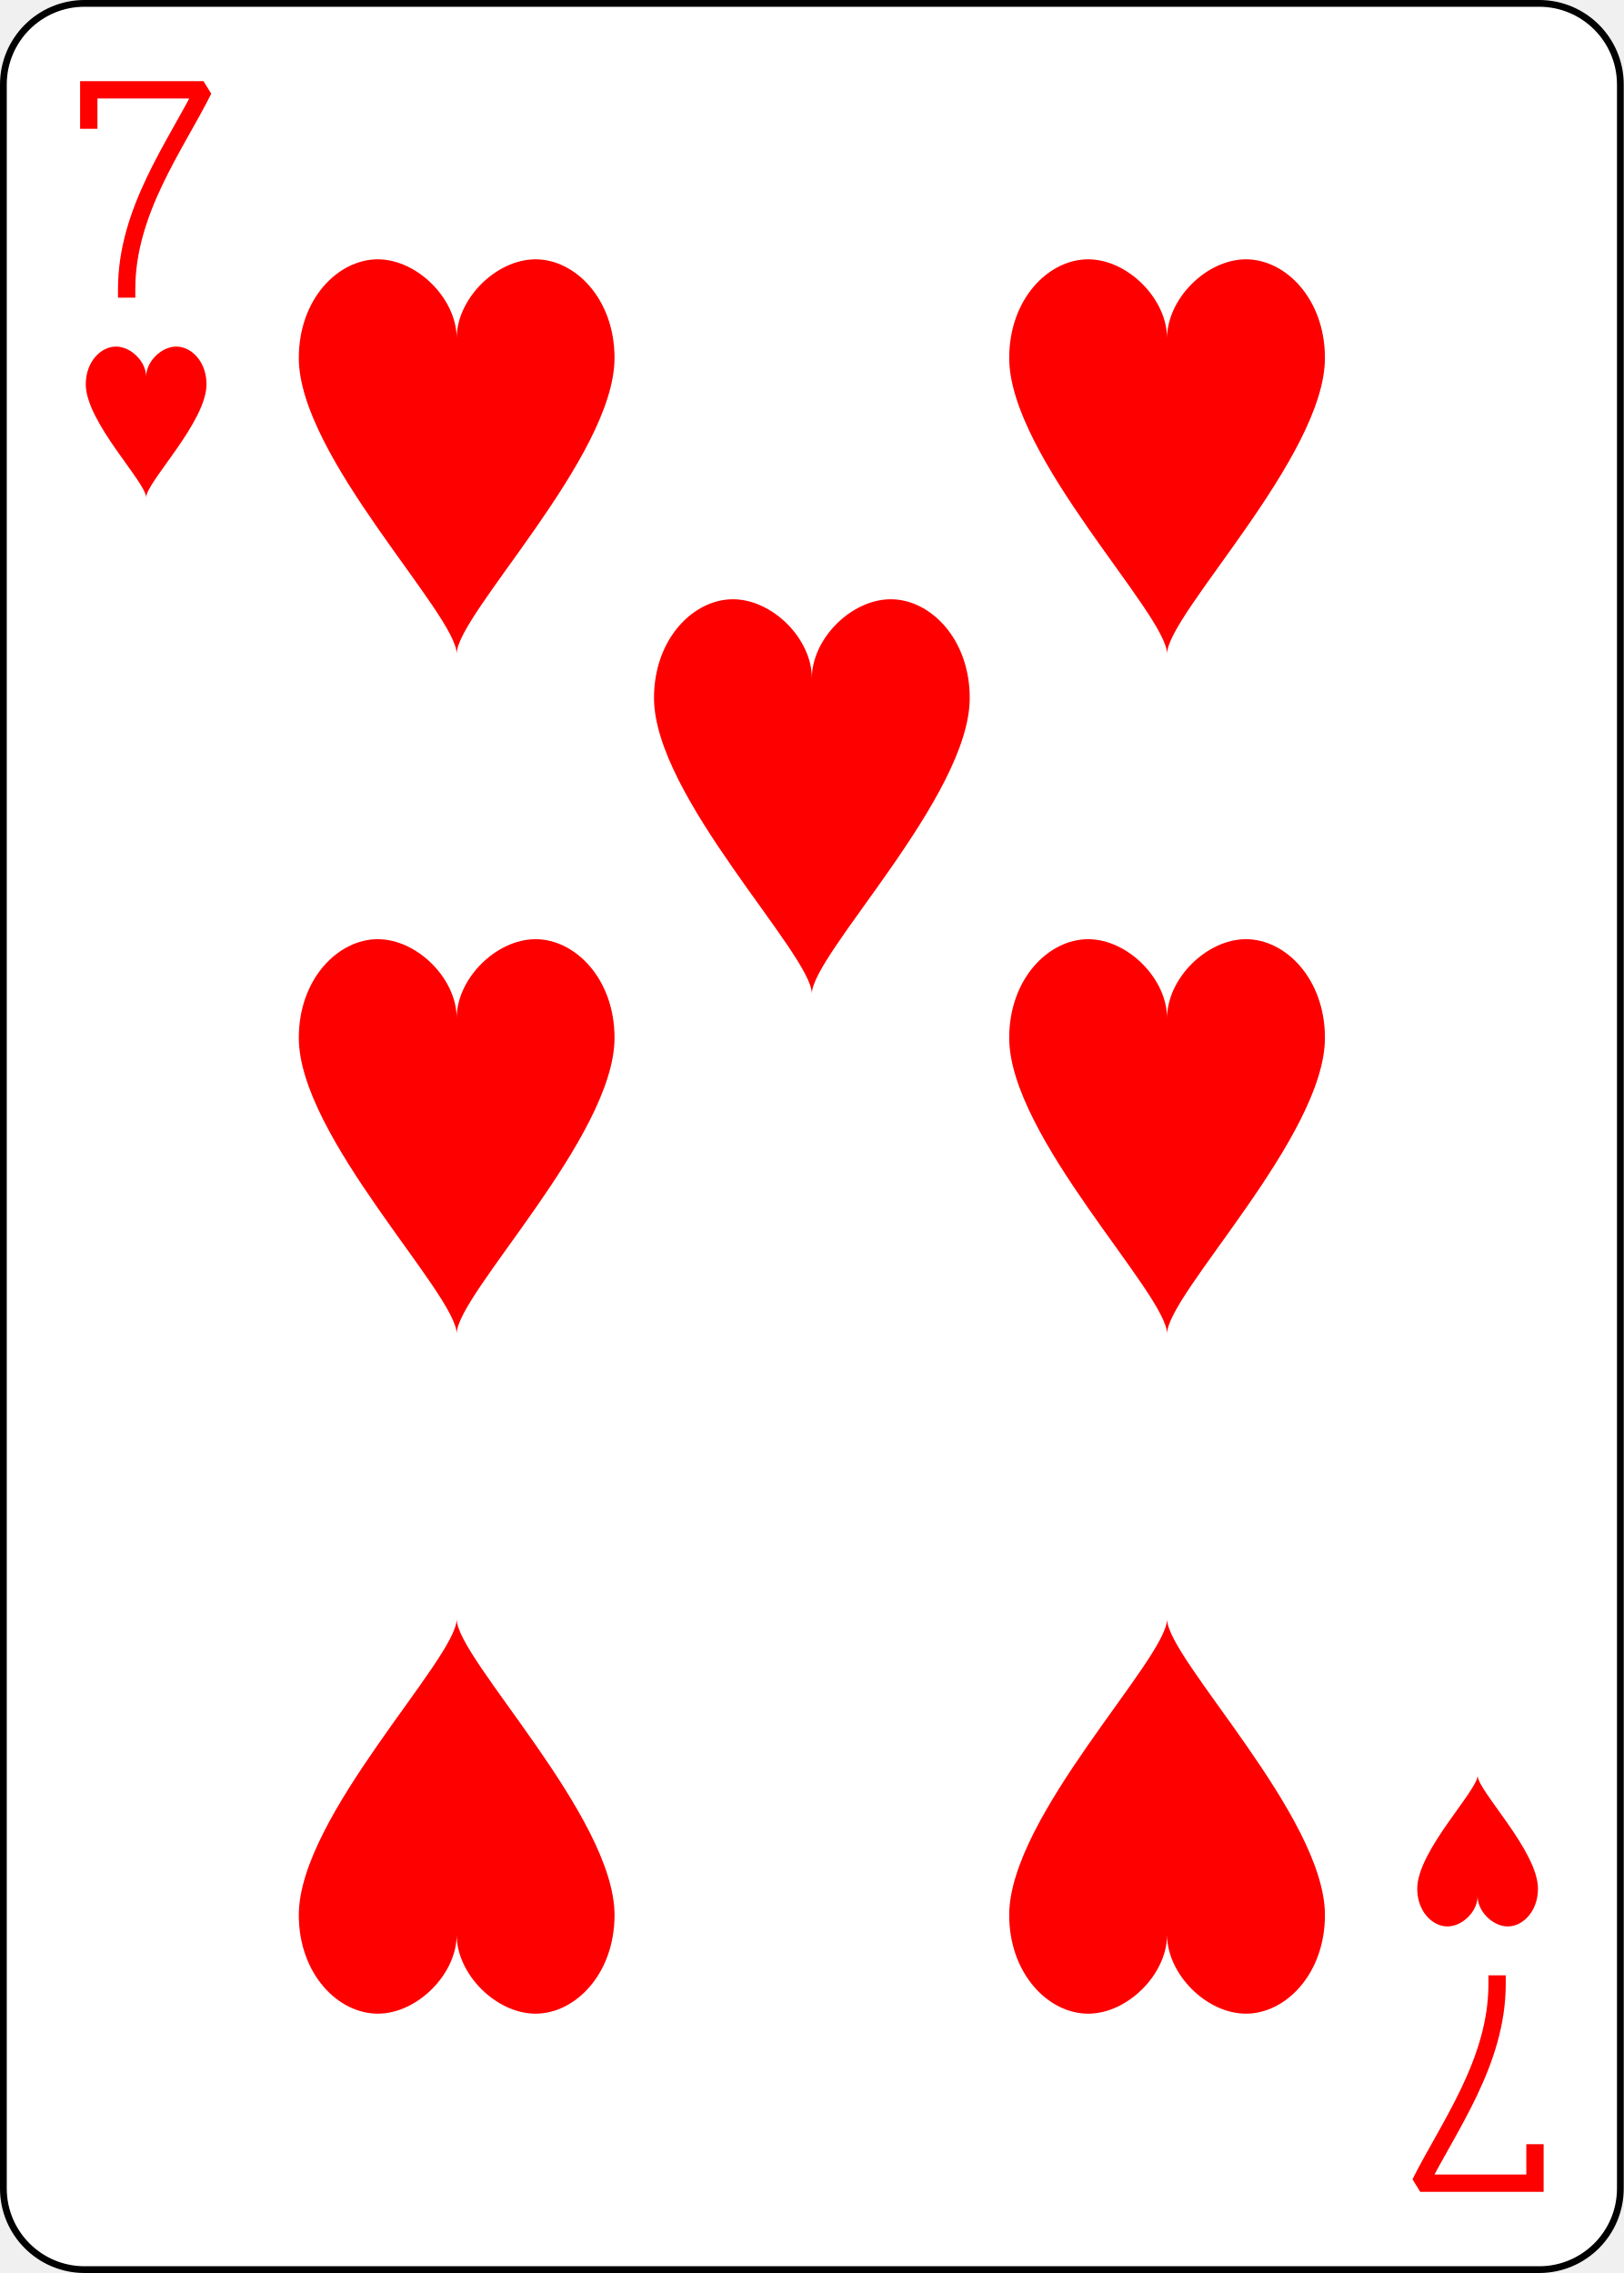
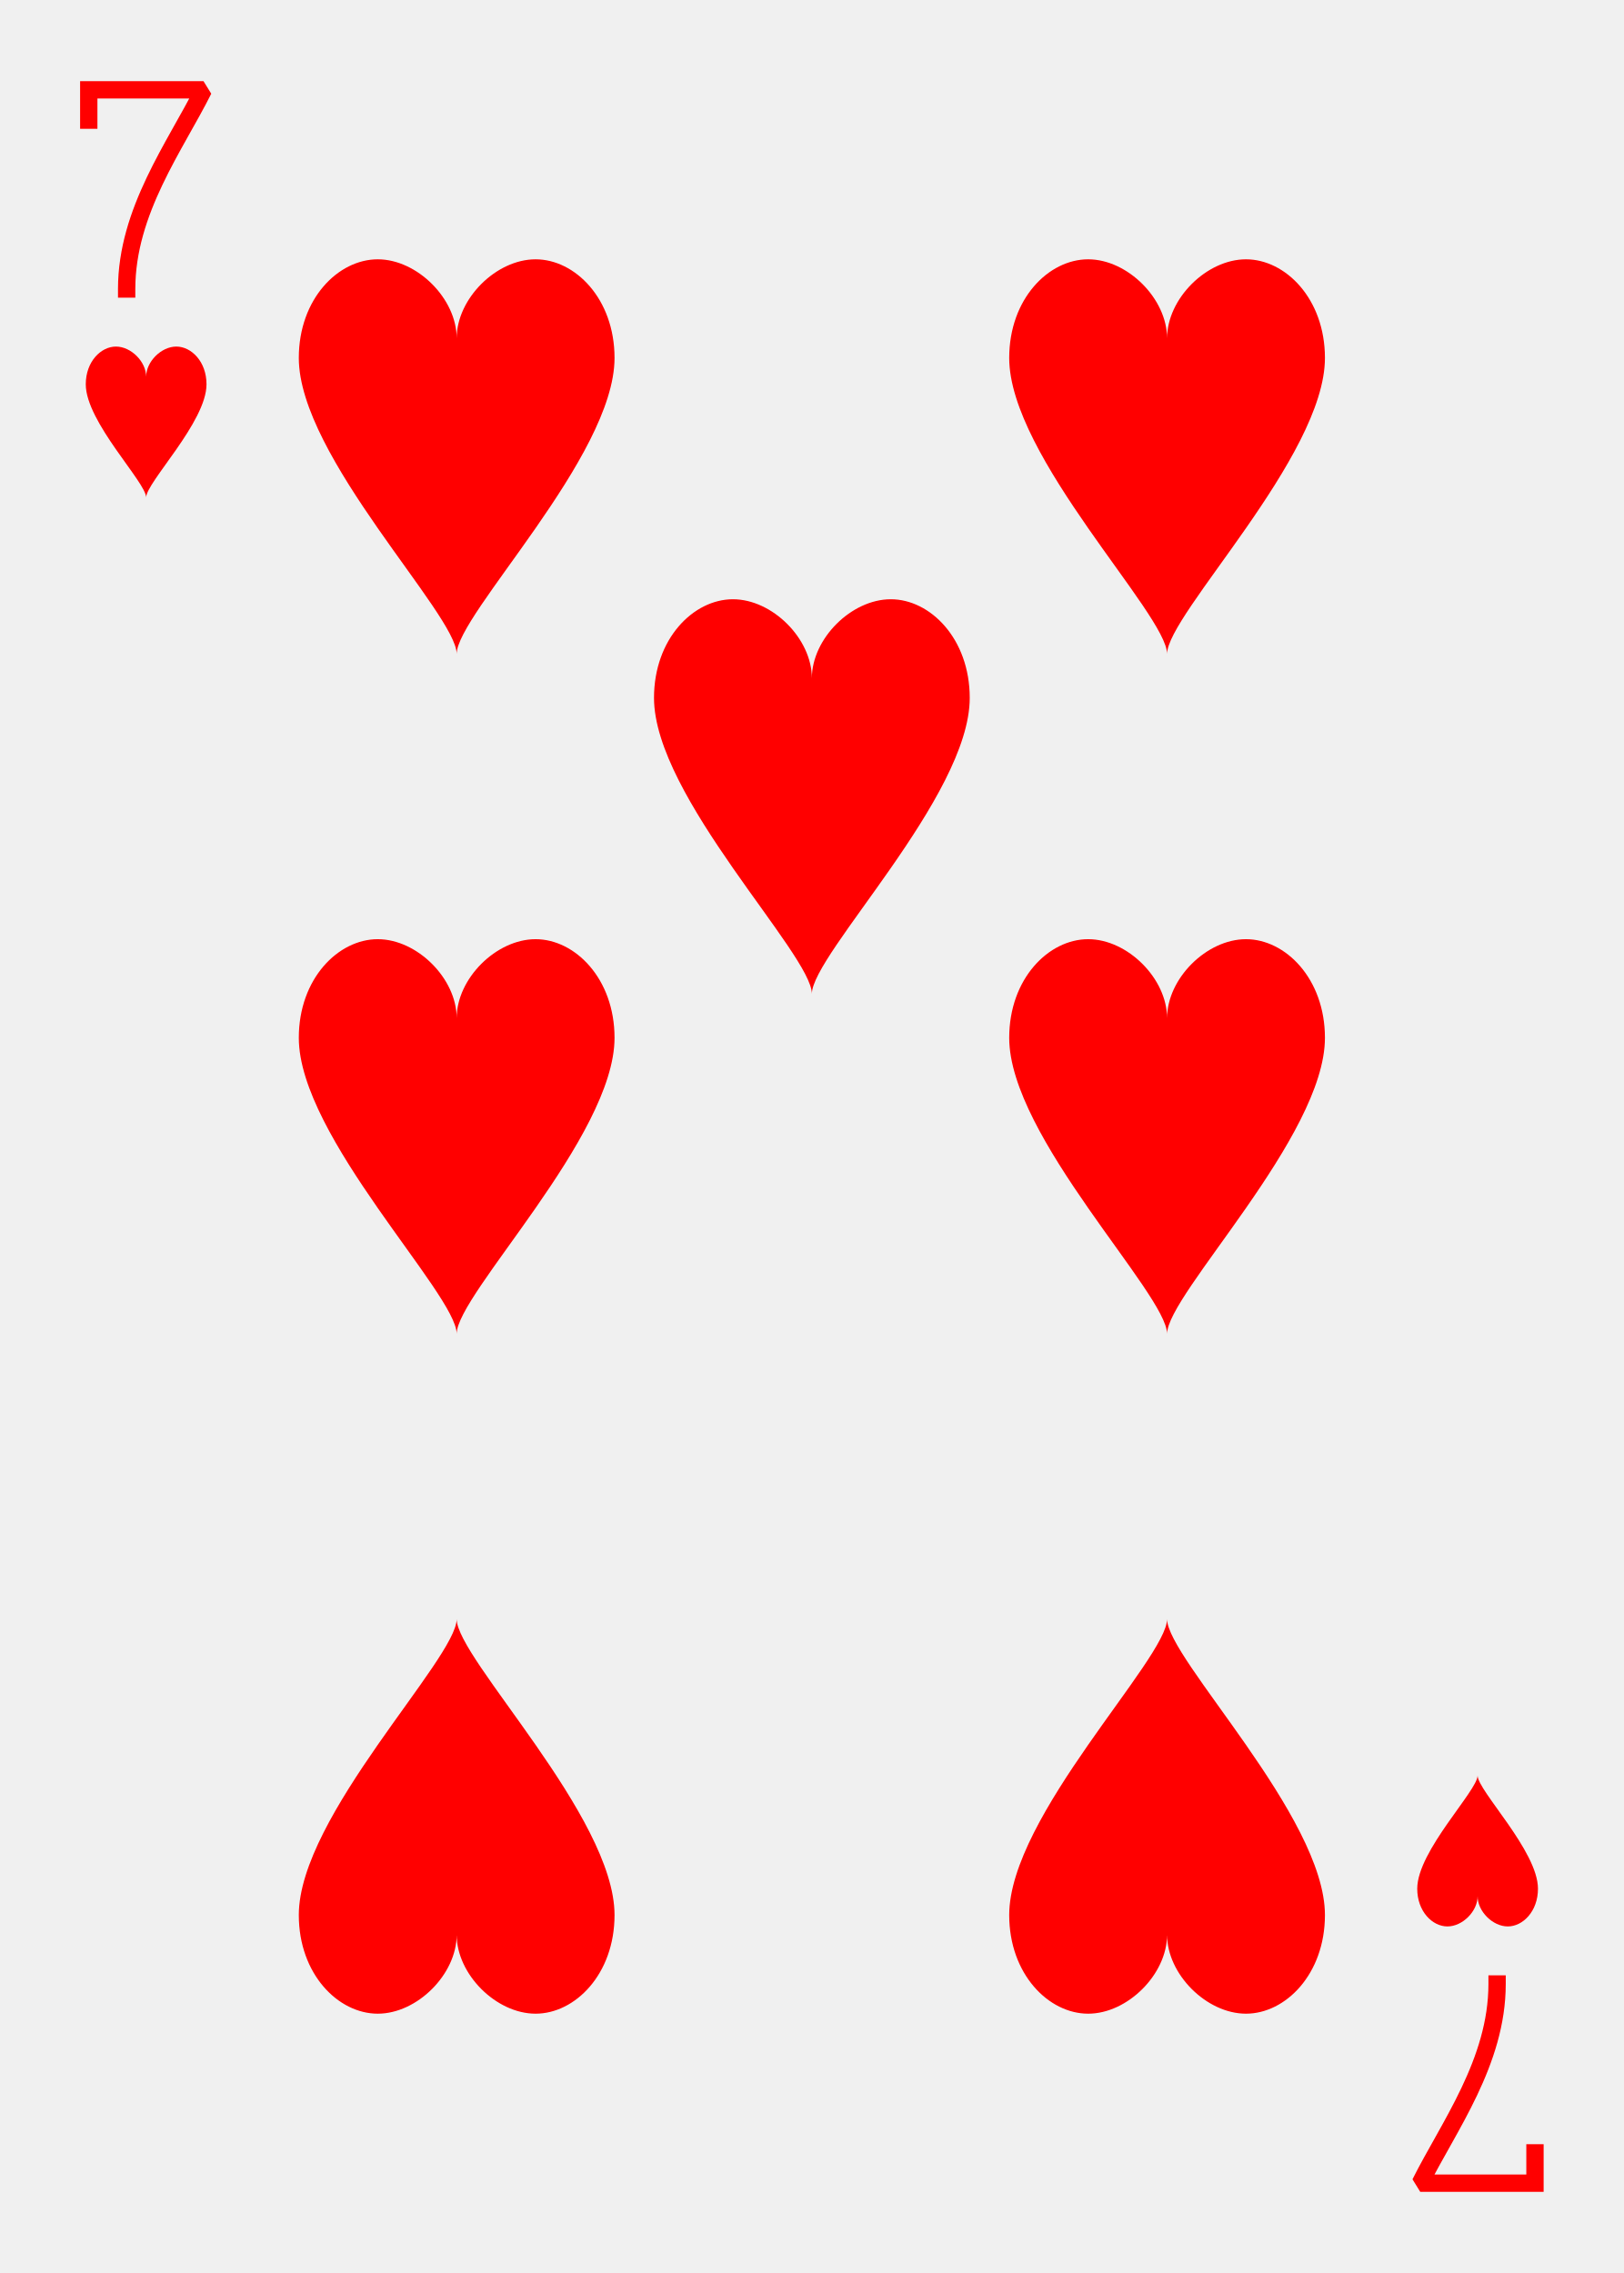
<svg xmlns="http://www.w3.org/2000/svg" xmlns:xlink="http://www.w3.org/1999/xlink" width="2.5in" height="3.5in" viewBox="-120 -168 240 336" preserveAspectRatio="none" class="card" face="7H">
  <symbol id="H7" viewBox="-500 -500 1000 1000" preserveAspectRatio="xMinYMid">
    <path d="M-265 -320L-265 -460L265 -460C135 -200 -90 100 -90 460" stroke="red" stroke-width="80" stroke-linecap="square" stroke-miterlimit="1.5" fill="none" />
  </symbol>
  <symbol id="H" viewBox="-600 -600 1200 1200" preserveAspectRatio="xMinYMid">
    <path d="M0 -300C0 -400 100 -500 200 -500C300 -500 400 -400 400 -250C400 0 0 400 0 500C0 400 -400 0 -400 -250C-400 -400 -300 -500 -200 -500C-100 -500 0 -400 -0 -300Z" fill="red" />
  </symbol>
-   <rect width="239" height="335" x="-119.5" y="-167.5" rx="12" ry="12" fill="white" stroke="black" />
  <use xlink:href="#H" height="70" width="70" x="-87.501" y="-35" />
  <use xlink:href="#H" height="70" width="70" x="17.501" y="-35" />
  <use xlink:href="#H" height="70" width="70" x="-35" y="-85.25" />
  <use xlink:href="#H7" height="32" width="32" x="-114.4" y="-156" />
  <use xlink:href="#H" height="26.769" width="26.769" x="-111.784" y="-119" />
  <use xlink:href="#H" height="70" width="70" x="-87.501" y="-135.501" />
  <use xlink:href="#H" height="70" width="70" x="17.501" y="-135.501" />
  <g transform="rotate(180)">
    <use xlink:href="#H7" height="32" width="32" x="-114.4" y="-156" />
    <use xlink:href="#H" height="26.769" width="26.769" x="-111.784" y="-119" />
    <use xlink:href="#H" height="70" width="70" x="-87.501" y="-135.501" />
    <use xlink:href="#H" height="70" width="70" x="17.501" y="-135.501" />
  </g>
</svg>
